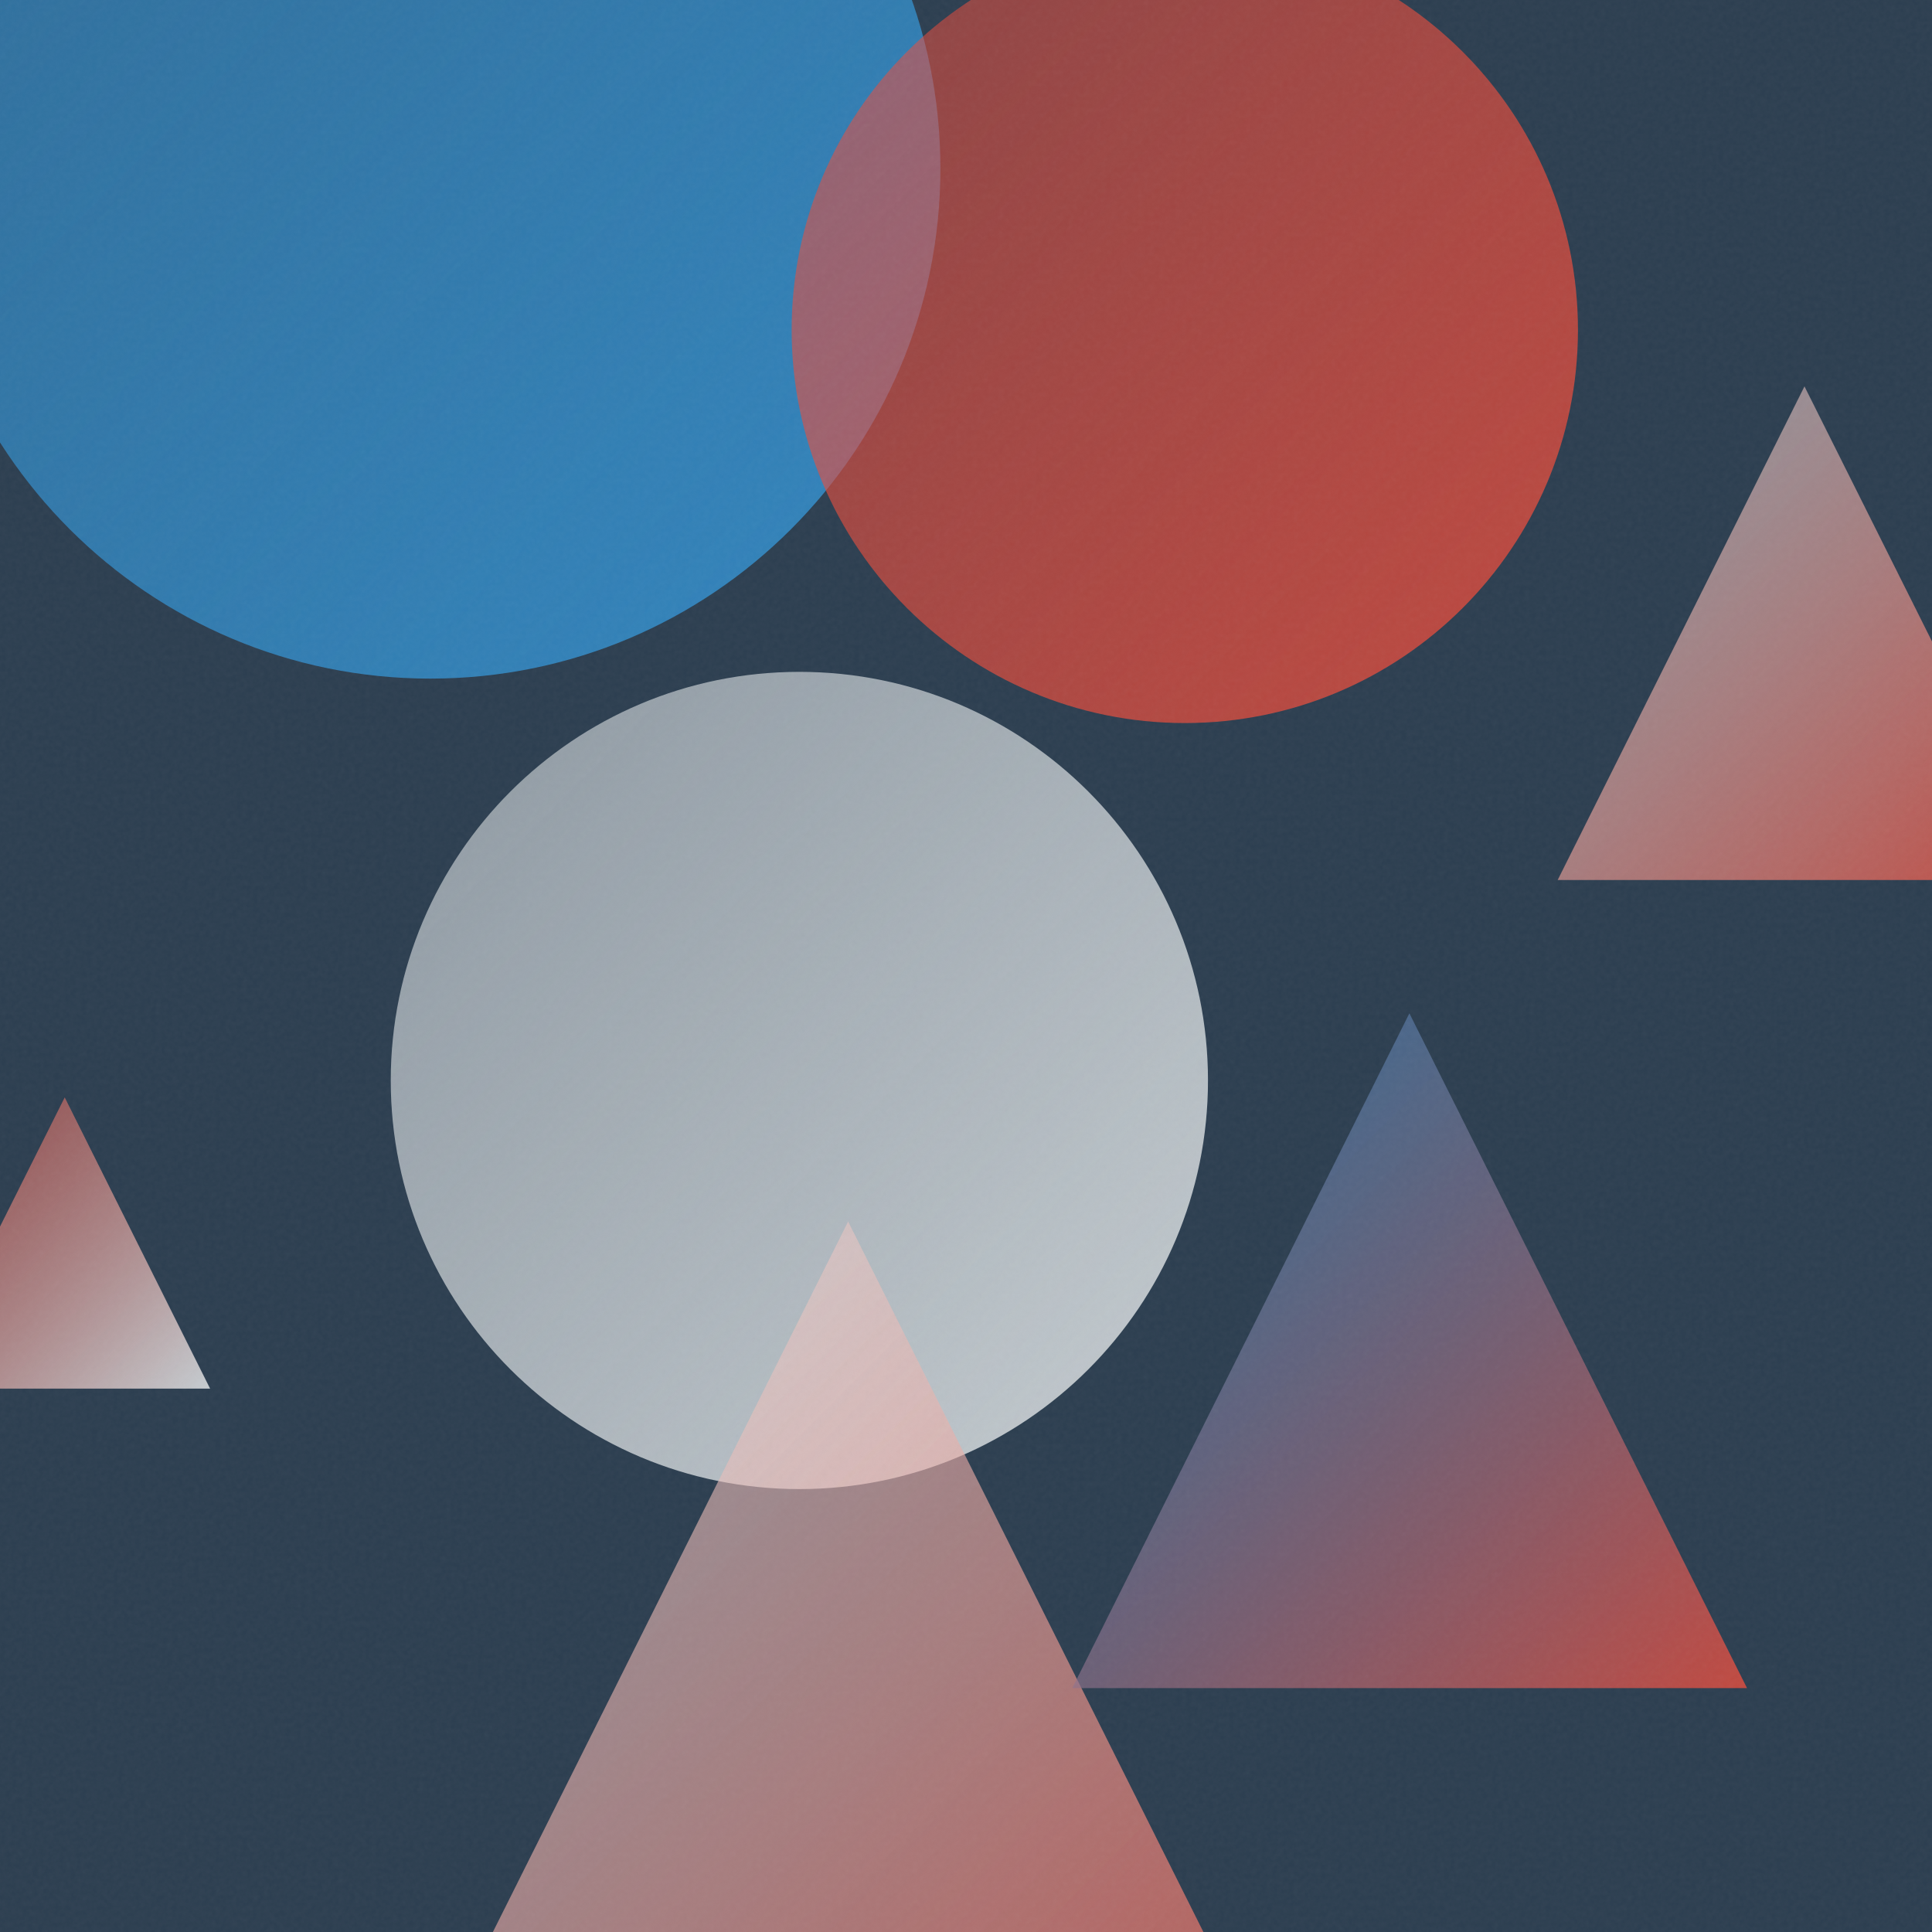
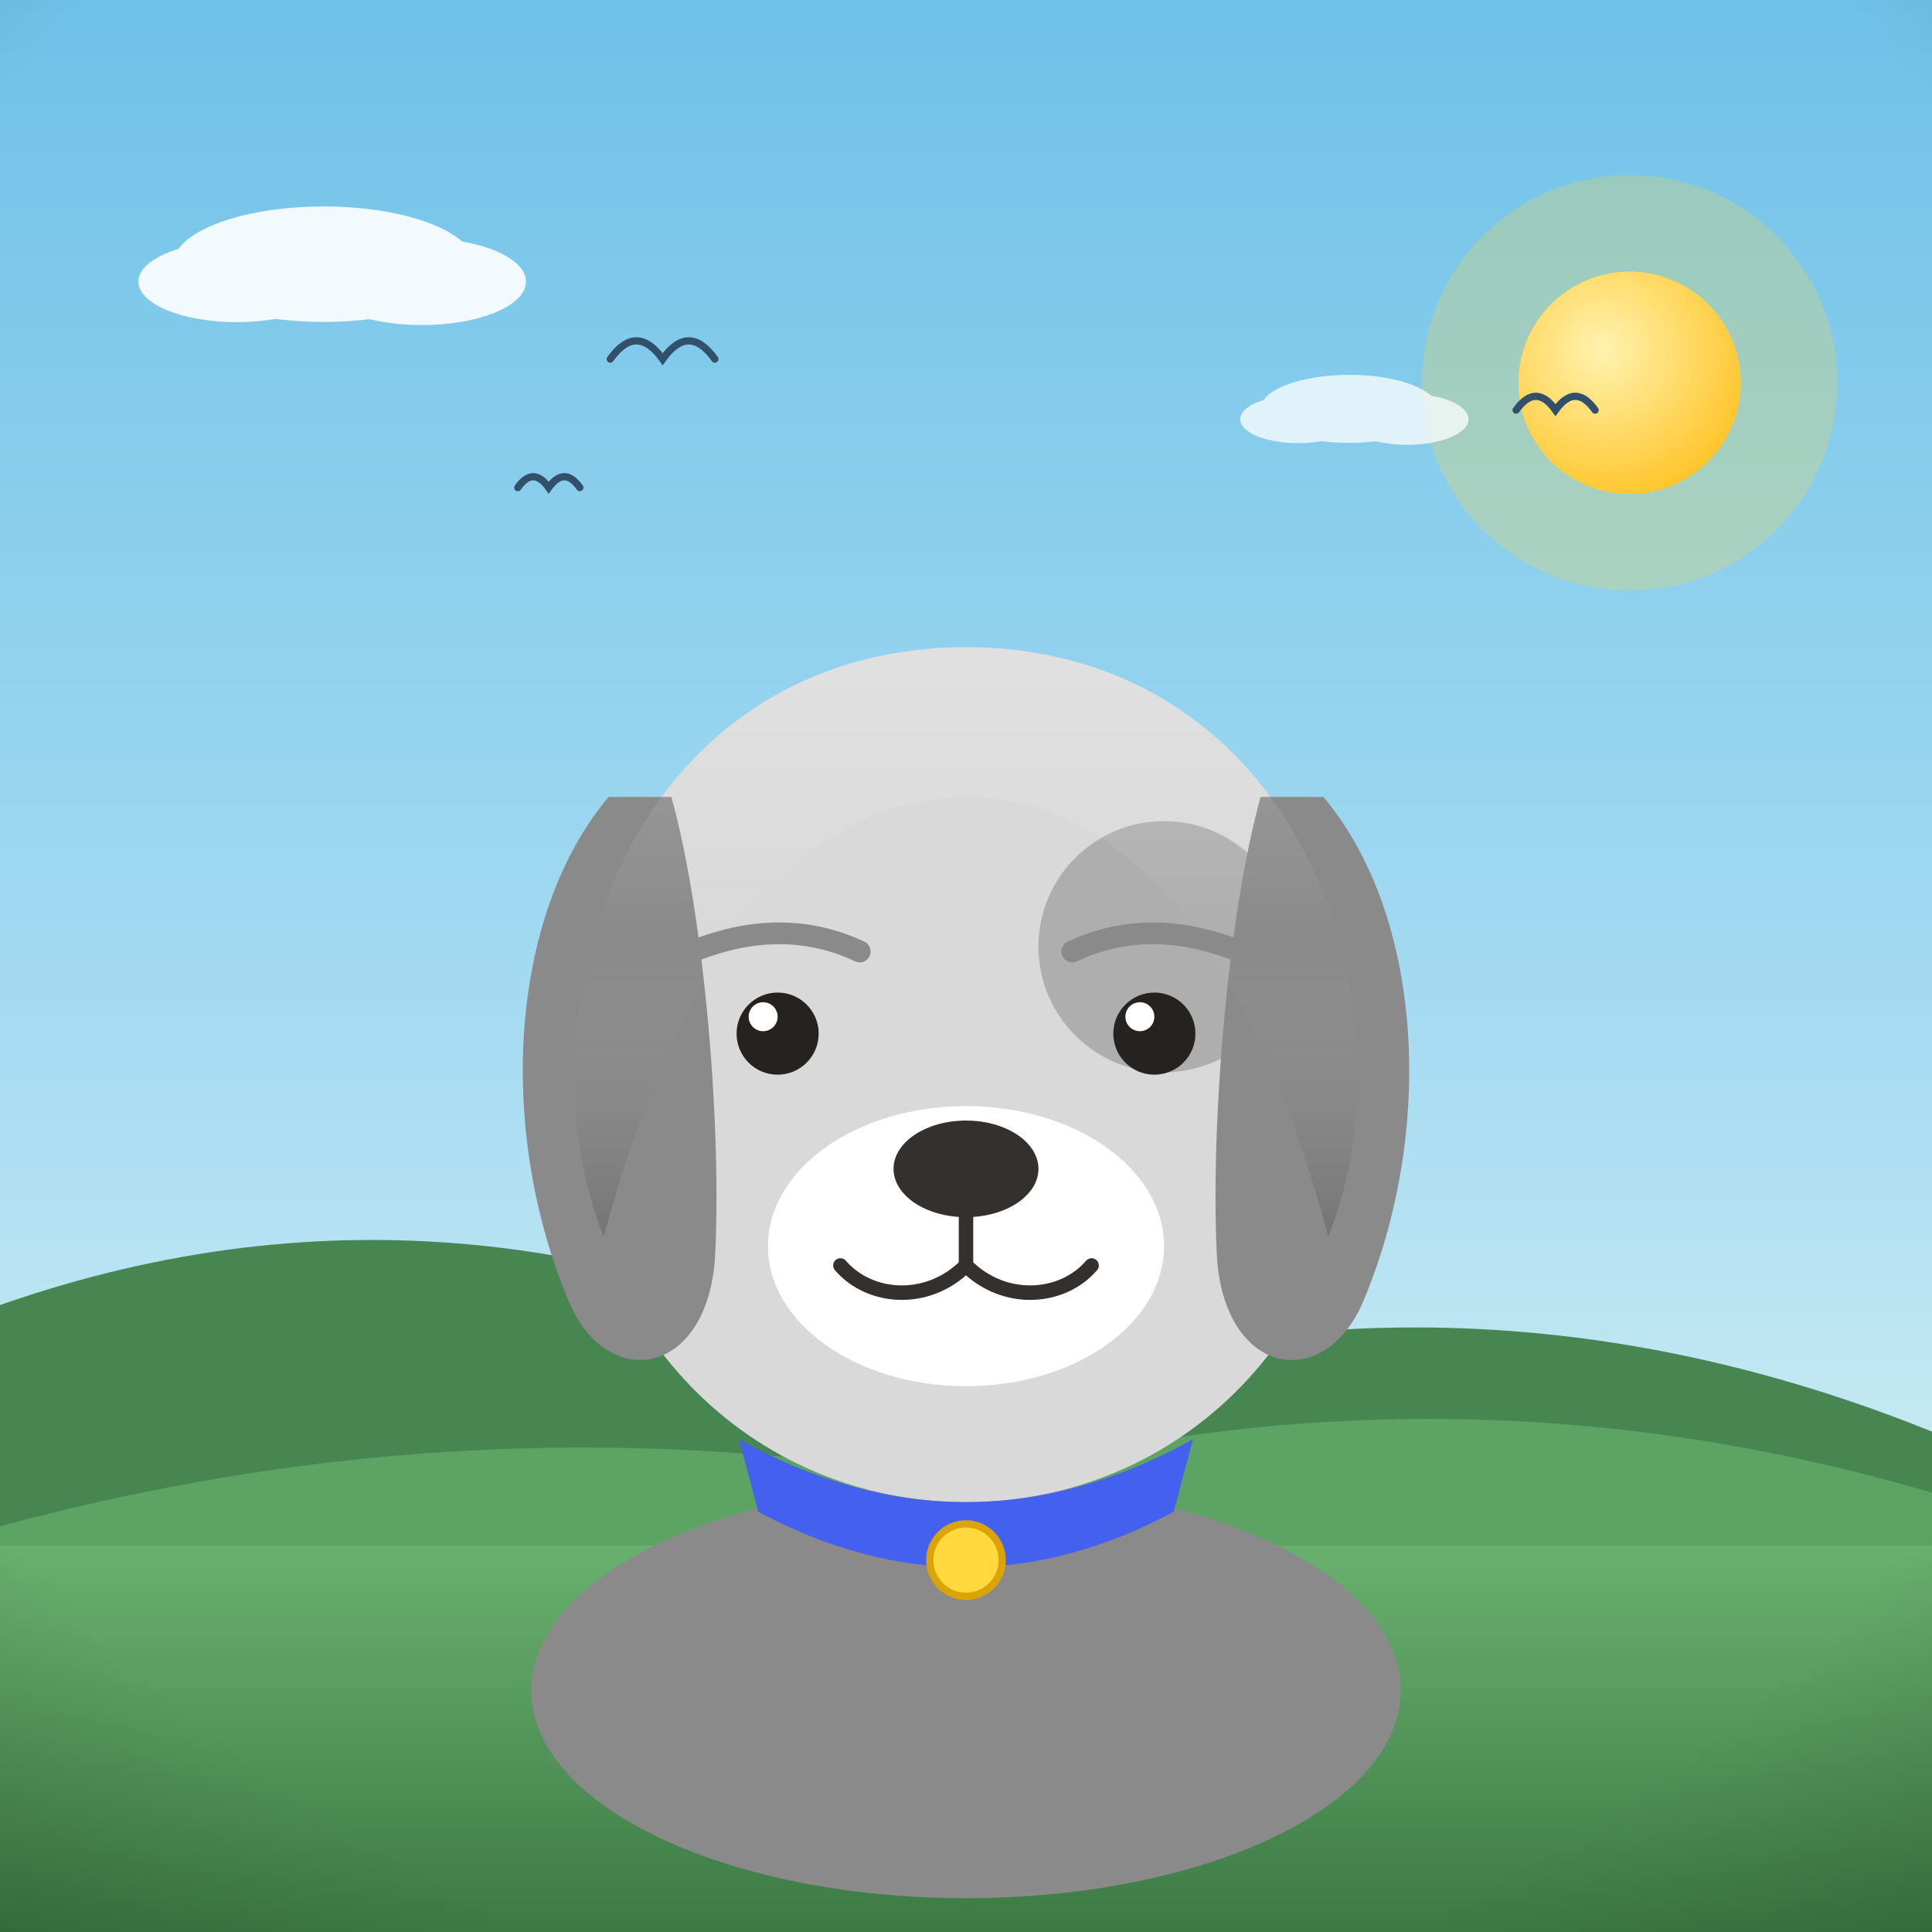
- <svg xmlns="http://www.w3.org/2000/svg" viewBox="0 0 400 400">
+ <svg xmlns="http://www.w3.org/2000/svg" viewBox="0 0 800 800">
  <defs>
-     <linearGradient id="g0" x1="80.9" y1="139.1" x2="250.0" y2="308.2" gradientUnits="userSpaceOnUse">
-       <stop offset="0" stop-color="#ECF0F1" stop-opacity="0.5" />
-       <stop offset="1" stop-color="#ECF0F1" stop-opacity="0.8" />
+     <linearGradient id="sky" x1="0" y1="0" x2="0" y2="1">
+       <stop offset="0" stop-color="#6ec1e8" />
+       <stop offset="0.55" stop-color="#a8dcf2" />
+       <stop offset="1" stop-color="#eafaf1" />
    </linearGradient>
-     <linearGradient id="g1" x1="322.5" y1="80.0" x2="424.7" y2="182.2" gradientUnits="userSpaceOnUse">
-       <stop offset="0" stop-color="#ECF0F1" stop-opacity="0.5" />
-       <stop offset="1" stop-color="#E74C3C" stop-opacity="0.8" />
+     <radialGradient id="sunG" cx="0.38" cy="0.35" r="0.9">
+       <stop offset="0" stop-color="#fff3b0" />
+       <stop offset="1" stop-color="#ffb703" />
+     </radialGradient>
+     <linearGradient id="ground" x1="0" y1="0" x2="0" y2="1">
+       <stop offset="0" stop-color="#69b06f" />
+       <stop offset="1" stop-color="#3c7a44" />
    </linearGradient>
-     <linearGradient id="g2" x1="-16.5" y1="-70.7" x2="194.7" y2="140.5" gradientUnits="userSpaceOnUse">
-       <stop offset="0" stop-color="#3498DB" stop-opacity="0.5" />
-       <stop offset="1" stop-color="#3498DB" stop-opacity="0.8" />
+     <linearGradient id="sea" x1="0" y1="0" x2="0" y2="1">
+       <stop offset="0" stop-color="#3d9bc4" />
+       <stop offset="1" stop-color="#1668a0" />
    </linearGradient>
-     <linearGradient id="g3" x1="163.9" y1="-13.1" x2="326.7" y2="149.7" gradientUnits="userSpaceOnUse">
-       <stop offset="0" stop-color="#E74C3C" stop-opacity="0.5" />
-       <stop offset="1" stop-color="#E74C3C" stop-opacity="0.8" />
+     <linearGradient id="shade" x1="0" y1="0" x2="0" y2="1">
+       <stop offset="0" stop-color="#ffffff" stop-opacity="0.20" />
+       <stop offset="0.5" stop-color="#ffffff" stop-opacity="0" />
+       <stop offset="1" stop-color="#000000" stop-opacity="0.16" />
    </linearGradient>
-     <linearGradient id="g4" x1="63.8" y1="252.9" x2="287.4" y2="476.5" gradientUnits="userSpaceOnUse">
-       <stop offset="0" stop-color="#ECF0F1" stop-opacity="0.5" />
-       <stop offset="1" stop-color="#E74C3C" stop-opacity="0.8" />
-     </linearGradient>
-     <linearGradient id="g5" x1="-16.8" y1="227.2" x2="43.5" y2="287.5" gradientUnits="userSpaceOnUse">
-       <stop offset="0" stop-color="#E74C3C" stop-opacity="0.5" />
-       <stop offset="1" stop-color="#ECF0F1" stop-opacity="0.8" />
-     </linearGradient>
-     <linearGradient id="g6" x1="222.0" y1="209.8" x2="361.7" y2="349.5" gradientUnits="userSpaceOnUse">
-       <stop offset="0" stop-color="#3498DB" stop-opacity="0.5" />
-       <stop offset="1" stop-color="#E74C3C" stop-opacity="0.8" />
-     </linearGradient>
-     <filter id="n">
-       <feTurbulence type="fractalNoise" baseFrequency="0.9" numOctaves="2" stitchTiles="stitch" />
-       <feColorMatrix type="saturate" values="0" />
-     </filter>
+     <radialGradient id="vig" cx="0.5" cy="0.42" r="0.85">
+       <stop offset="0.72" stop-color="#000000" stop-opacity="0" />
+       <stop offset="1" stop-color="#000000" stop-opacity="0.20" />
+     </radialGradient>
  </defs>
-   <rect width="400" height="400" fill="#2C3E50" />
-   <circle cx="165.5" cy="223.7" r="84.6" fill="url(#g0)" />
-   <path d="M 373.6 80.0 L 424.7 182.2 L 322.5 182.2 Z" fill="url(#g1)" />
-   <circle cx="89.1" cy="34.9" r="105.6" fill="url(#g2)" />
-   <circle cx="245.3" cy="68.3" r="81.4" fill="url(#g3)" />
-   <path d="M 175.6 252.9 L 287.4 476.5 L 63.8 476.5 Z" fill="url(#g4)" />
-   <path d="M 13.4 227.2 L 43.5 287.5 L -16.8 287.5 Z" fill="url(#g5)" />
-   <path d="M 291.8 209.8 L 361.7 349.5 L 222.0 349.5 Z" fill="url(#g6)" />
-   <rect width="400" height="400" filter="url(#n)" opacity="0.05" />
+   <rect width="800" height="800" fill="url(#sky)" />
+   <circle cx="674.8" cy="158.5" r="86" fill="#ffd93d" opacity="0.25" />
+   <circle cx="674.8" cy="158.5" r="46" fill="#ffd93d" />
+   <circle cx="674.8" cy="158.5" r="46" fill="url(#sunG)" />
+   <g fill="#ffffff" opacity="0.9">
+     <ellipse cx="134" cy="109.4" rx="62.3" ry="23.9" />
+     <ellipse cx="98" cy="116.6" rx="40.7" ry="16.8" />
+     <ellipse cx="174.7" cy="116.6" rx="43.1" ry="18" />
+   </g>
+   <g fill="#ffffff" opacity="0.75">
+     <ellipse cx="558.7" cy="169.3" rx="36.7" ry="14.1" />
+     <ellipse cx="537.5" cy="173.6" rx="24" ry="9.9" />
+     <ellipse cx="582.7" cy="173.6" rx="25.4" ry="10.6" />
+   </g>
+   <path d="M0 684 L0 540.4 Q 200 470.4 400 582.2 Q 600 512.2 800 592.8 L800 684 Z" fill="#478551" />
+   <path d="M0 730 L0 632 Q 200 578 400 613.4 Q 600 559.4 800 618.1 L800 730 Z" fill="#5da464" />
+   <rect y="640" width="800" height="160" fill="url(#ground)" />
+   <path d="M 627.8 169.8 Q 636 158.4 644.1 169.8 Q 652.3 158.4 660.5 169.8" fill="none" stroke="#33506b" stroke-width="3" stroke-linecap="round" />
+   <path d="M 252.7 148.7 Q 263.5 133.6 274.4 148.7 Q 285.2 133.6 296 148.7" fill="none" stroke="#33506b" stroke-width="3" stroke-linecap="round" />
+   <path d="M 214.4 201.9 Q 220.8 192.9 227.2 201.9 Q 233.7 192.9 240.1 201.9" fill="none" stroke="#33506b" stroke-width="3" stroke-linecap="round" />
+   <g transform="translate(400 0) scale(-1 1) translate(-400 0)">
+     <ellipse cx="400" cy="700" rx="180" ry="86" fill="#8a8a8a" />
+     <path d="M400 268 C 300 268 238 348 238 448 C 238 552 312 622 400 622 C 488 622 562 552 562 448 C 562 348 500 268 400 268 Z" fill="#d9d9d9" />
+     <path d="M252 330 C 210 380 206 470 236 540 C 252 576 292 570 296 522 C 299 470 292 380 278 330 Z" fill="#8a8a8a" />
+     <path d="M548 330 C 590 380 594 470 564 540 C 548 576 508 570 504 522 C 501 470 508 380 522 330 Z" fill="#8a8a8a" />
+     <circle cx="318" cy="392" r="52" fill="#8a8a8a" opacity="0.55" />
+     <ellipse cx="400" cy="516" rx="82" ry="58" fill="#ffffff" />
+     <ellipse cx="400" cy="484" rx="30" ry="20" fill="#33302e" />
+     <path d="M400 504 L400 524 M400 524 C 384 540 360 538 348 524 M400 524 C 416 540 440 538 452 524" stroke="#33302e" stroke-width="6" fill="none" stroke-linecap="round" />
+     <circle cx="322" cy="428" r="17" fill="#26221f" />
+     <circle cx="478" cy="428" r="17" fill="#26221f" />
+     <circle cx="328" cy="421" r="6" fill="#ffffff" />
+     <circle cx="484" cy="421" r="6" fill="#ffffff" />
+     <path d="M282 396 Q 322 378 356 394 M444 394 Q 478 378 518 396" stroke="#8a8a8a" stroke-width="9" fill="none" stroke-linecap="round" />
+     <path d="M238 448 C 238 348 300 268 400 268 C 500 268 562 348 562 448 C 562 470 558 492 550 512 C 520 400 470 330 400 330 C 330 330 280 400 250 512 C 242 492 238 470 238 448 Z" fill="url(#shade)" />
+     <path d="M306 596 Q 400 648 494 596 L 486 626 Q 400 672 314 626 Z" fill="#4361ee" />
+     <circle cx="400" cy="646" r="15" fill="#ffd93d" stroke="#d9a404" stroke-width="3" />
+   </g>
+   <rect width="800" height="800" fill="url(#vig)" />
</svg>
